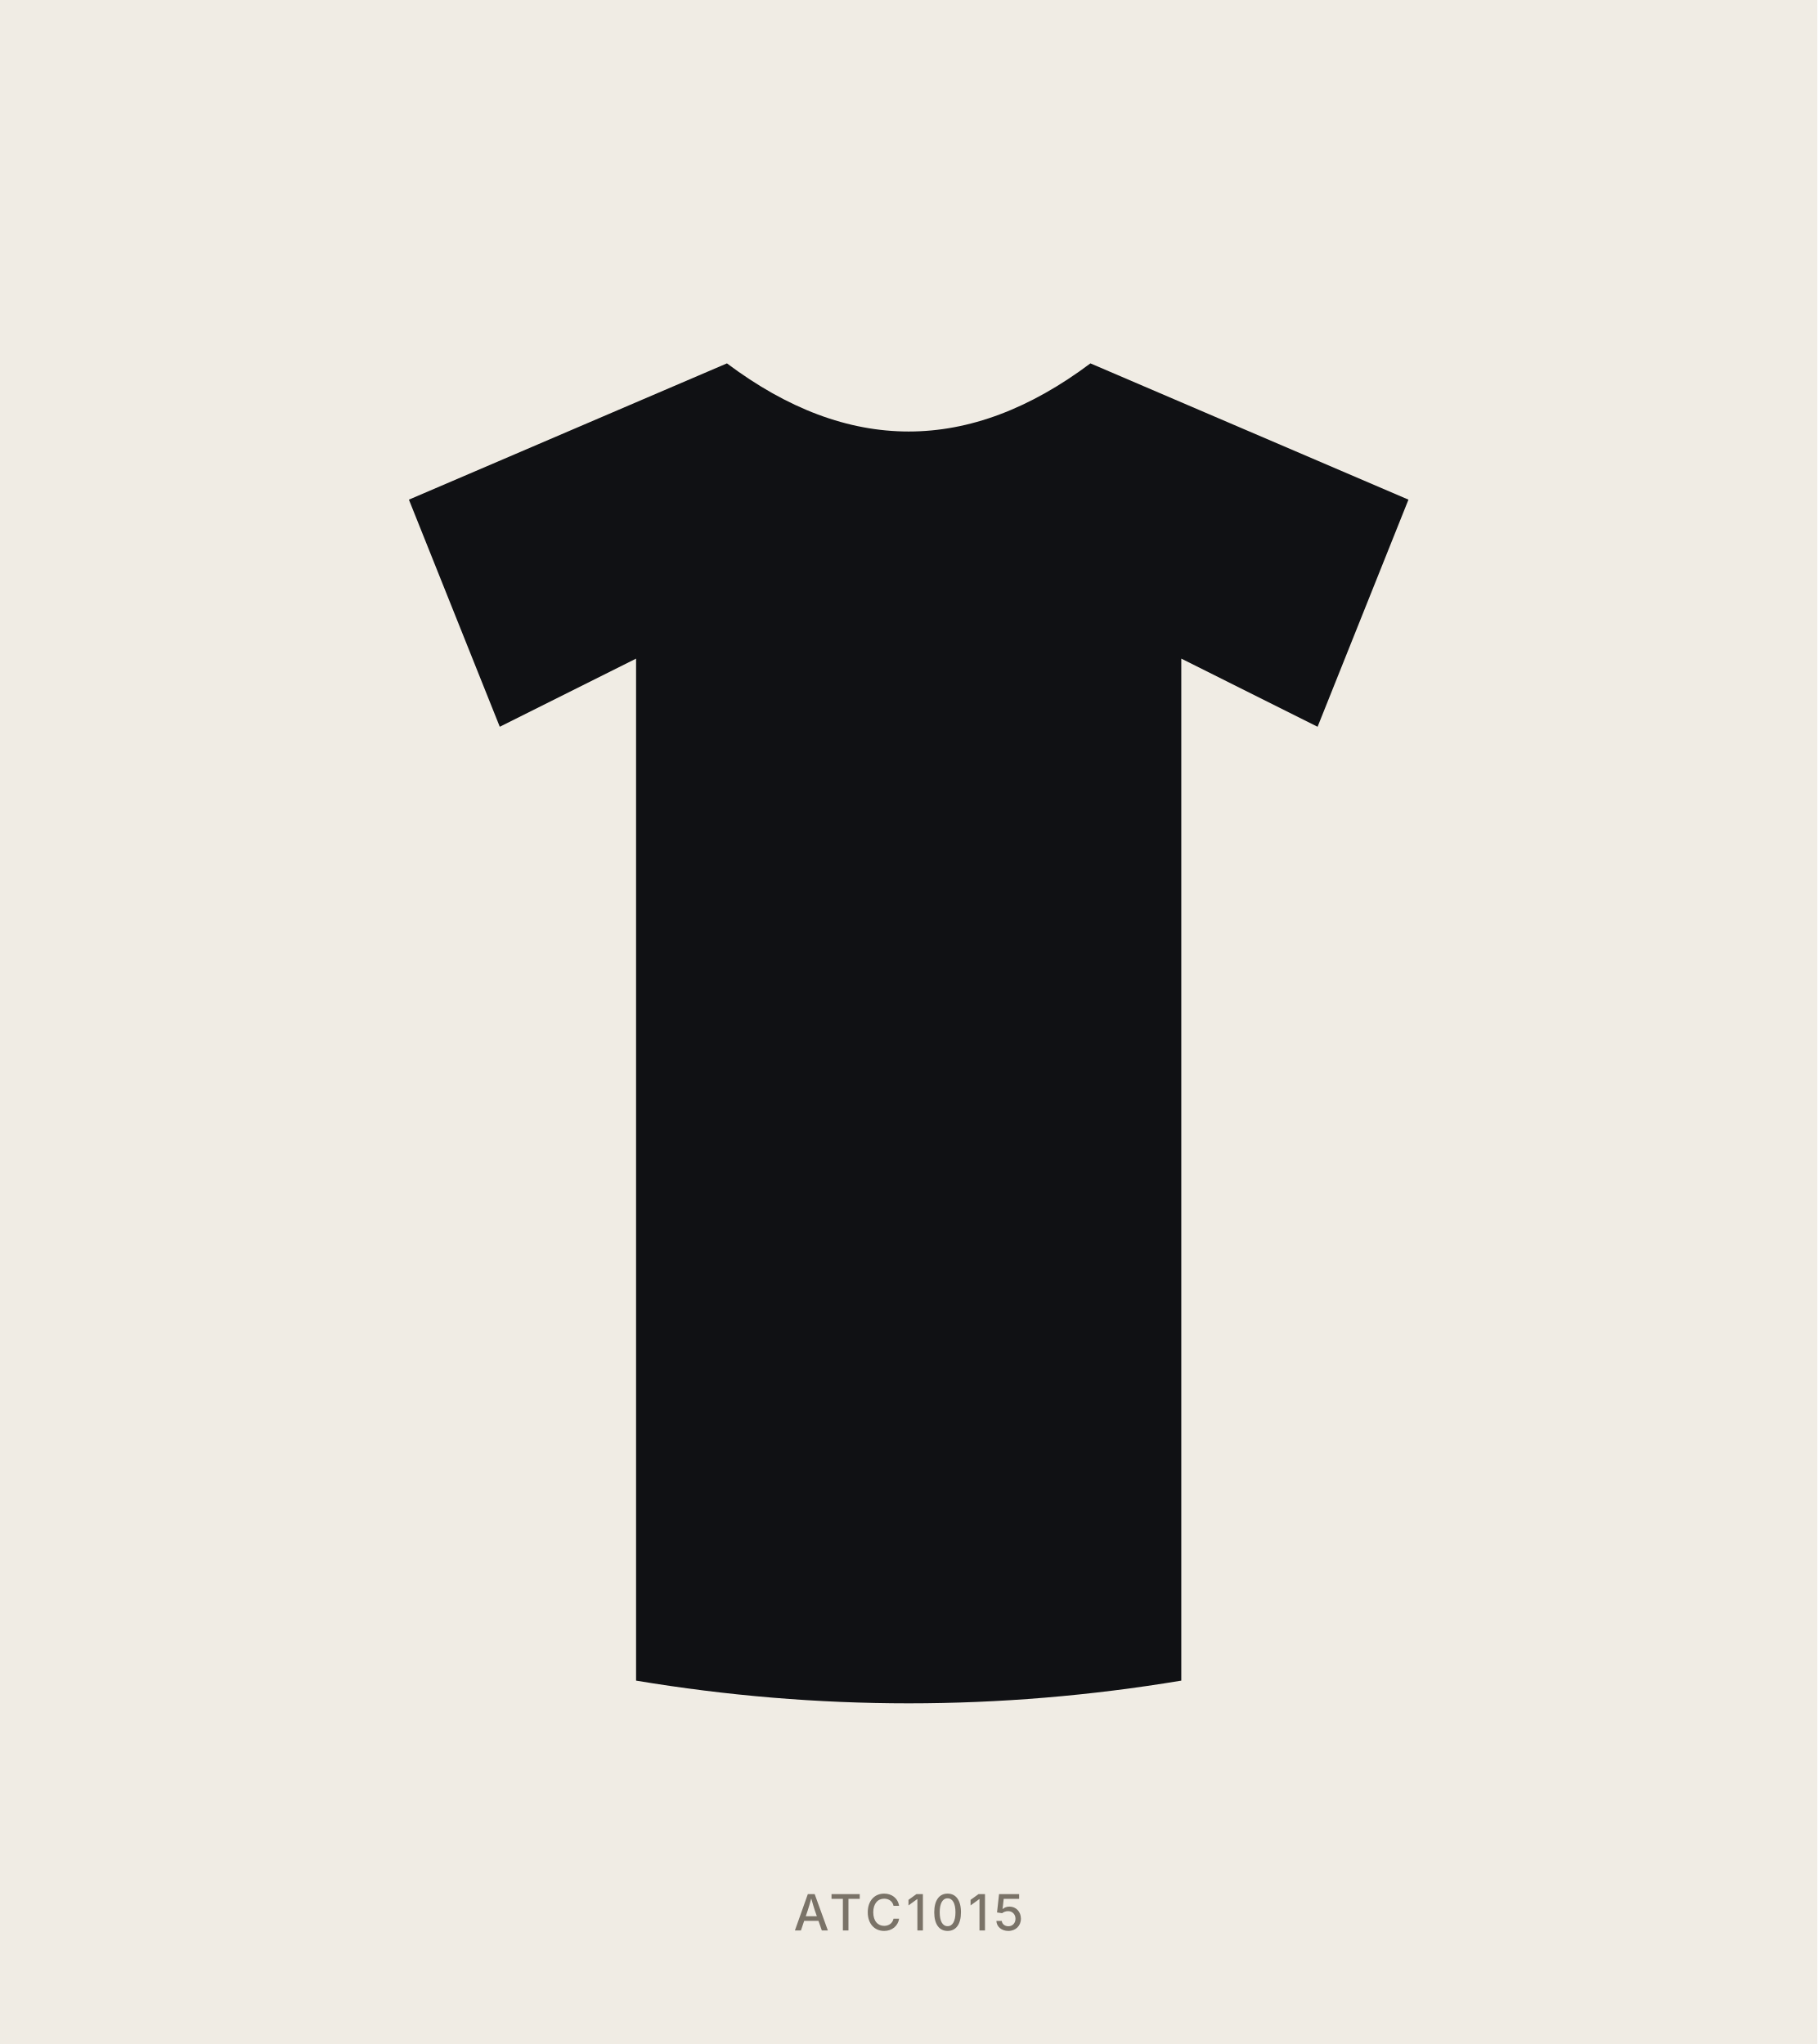
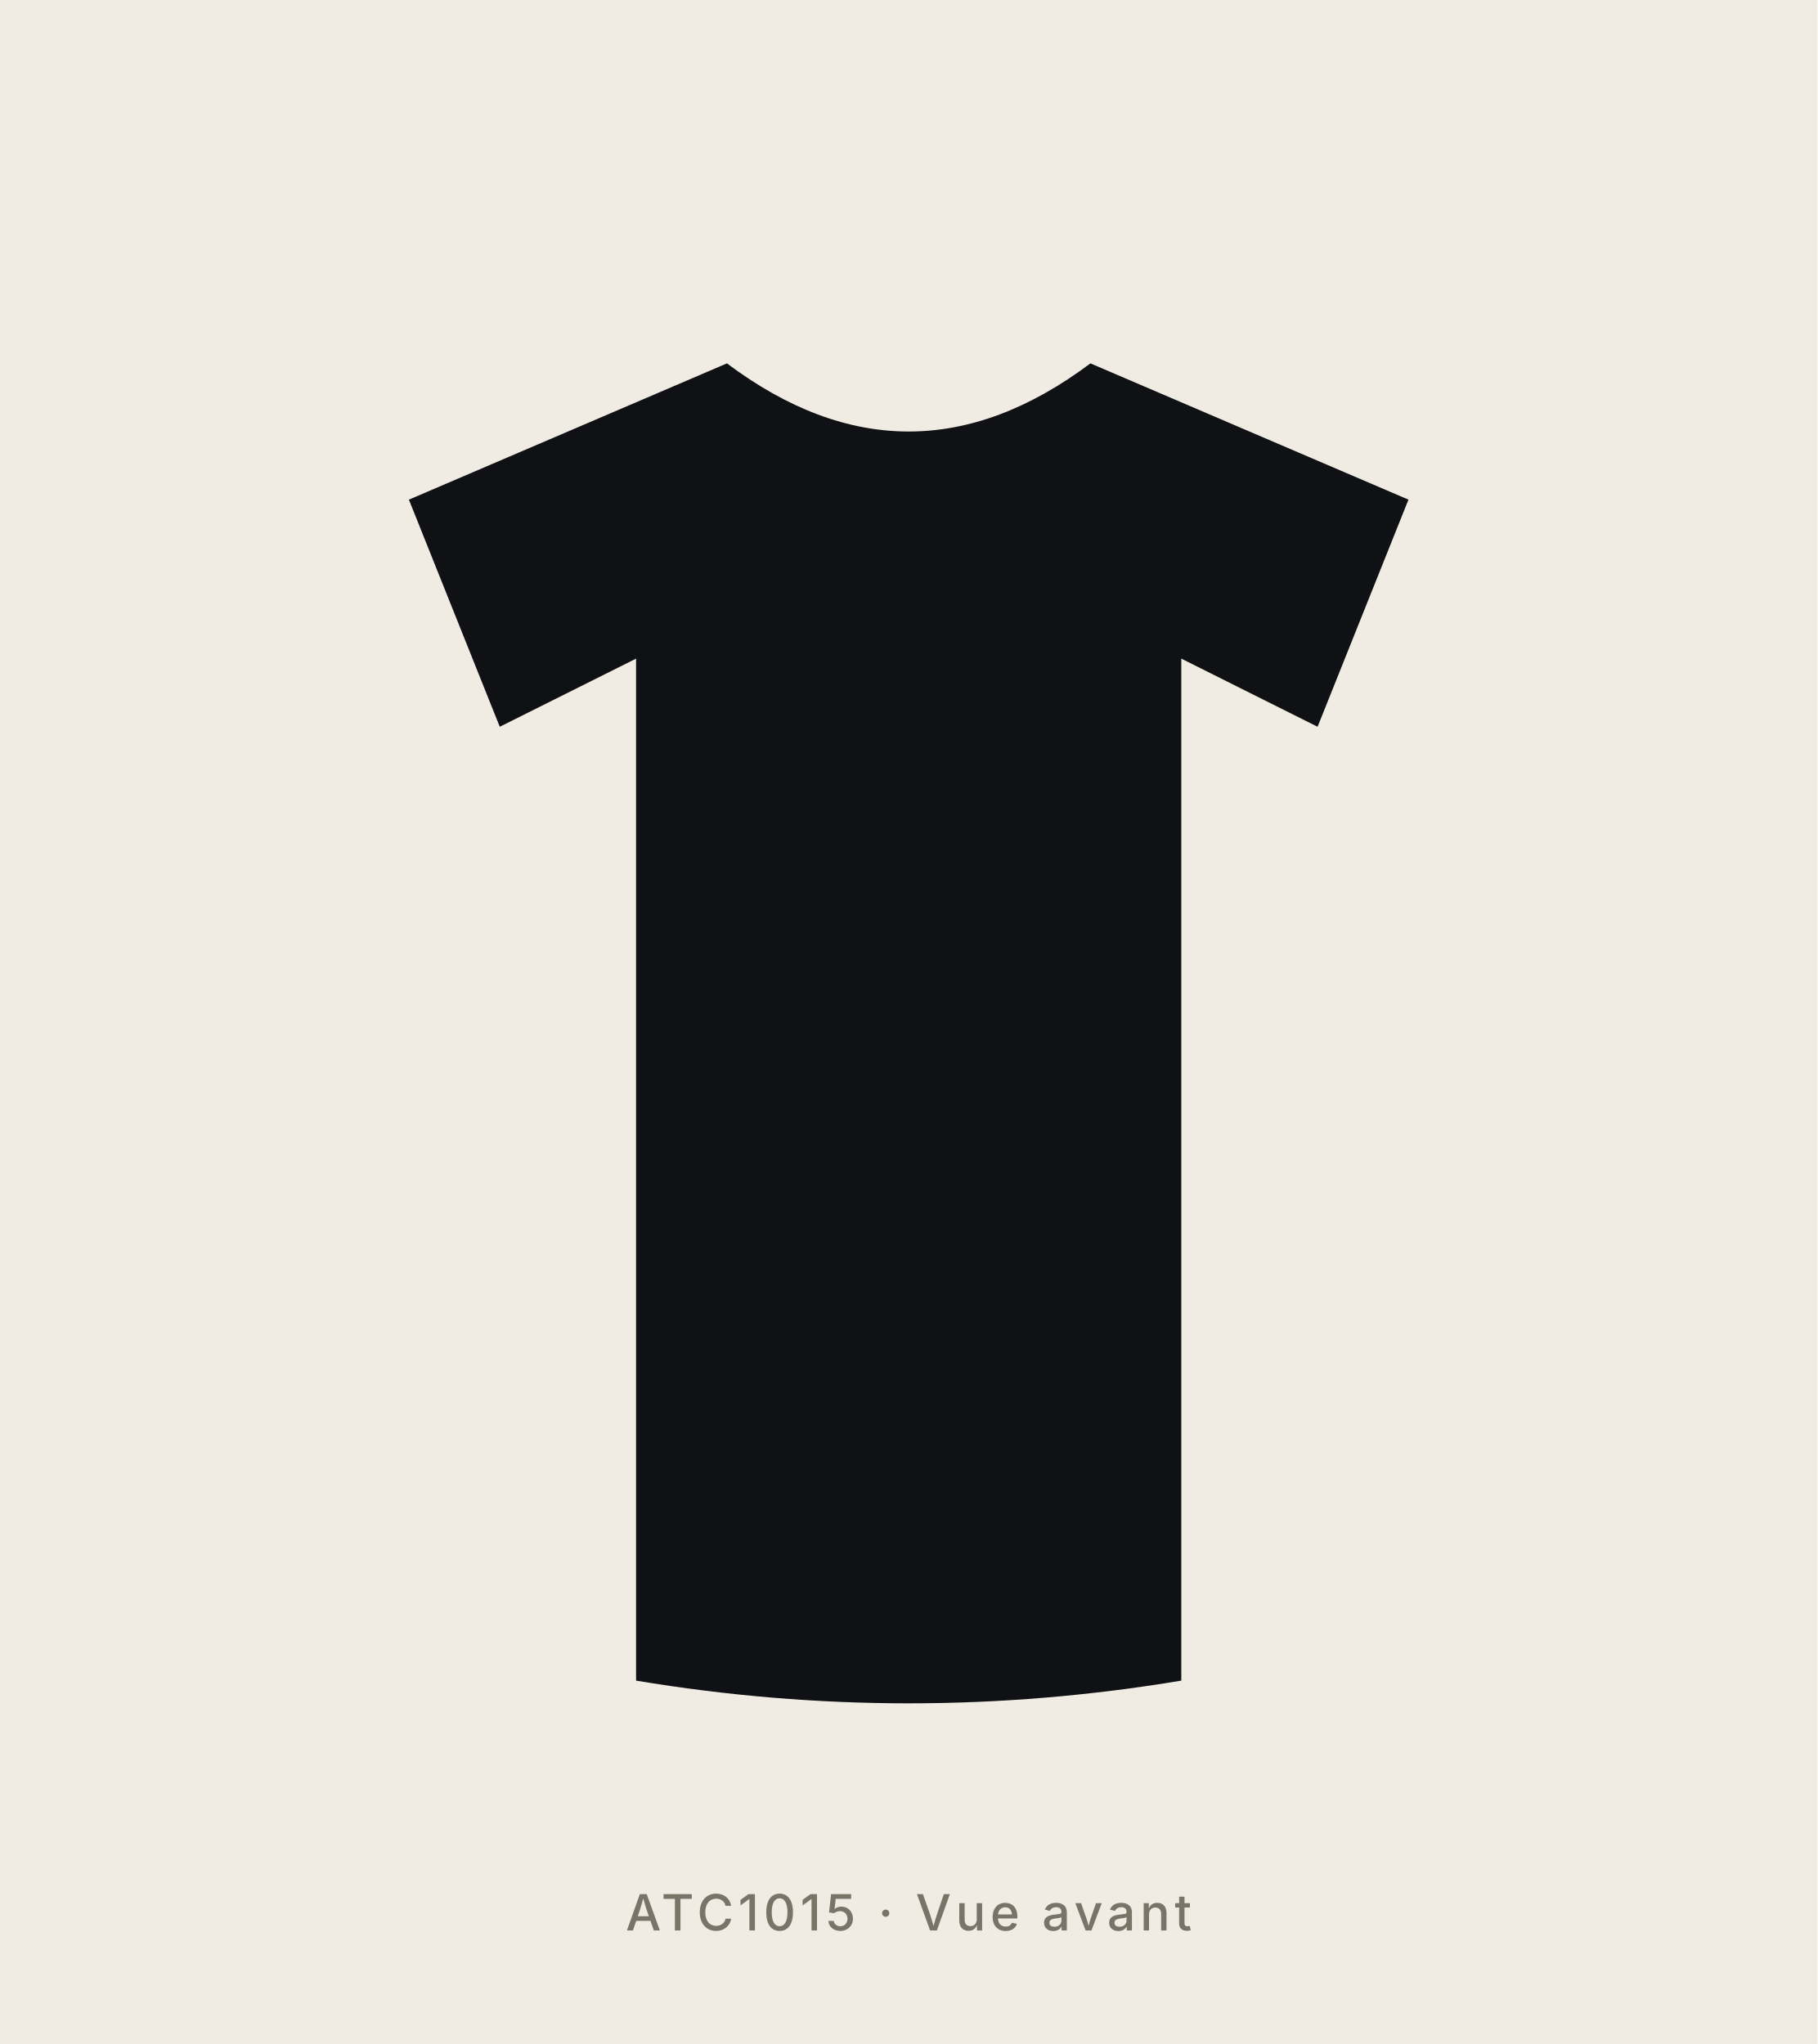
- <svg xmlns="http://www.w3.org/2000/svg" viewBox="0 0 800 900" width="800" height="900" role="img" aria-label="ATC1015">
+ <svg xmlns="http://www.w3.org/2000/svg" viewBox="0 0 800 900" width="800" height="900" role="img" aria-label="ATC1015 Vue avant">
  <rect width="800" height="900" fill="#F0ECE4" />
  <g>
    <path d="M180 220 L320 160 Q400 220 480 160 L620 220 L580 320 L520 290 L520 740 Q400 760 280 740 L280 290 L220 320 Z" fill="#101114" stroke="none" stroke-width="3" />
  </g>
-   <text x="400" y="850" text-anchor="middle" font-family="Inter,system-ui,sans-serif" font-size="22" font-weight="500" fill="#7A7368" letter-spacing="2">ATC1015</text>
+   <text x="400" y="850" text-anchor="middle" font-family="Inter,system-ui,sans-serif" font-size="22" font-weight="500" fill="#7A7368" letter-spacing="2">ATC1015 · Vue avant</text>
</svg>
